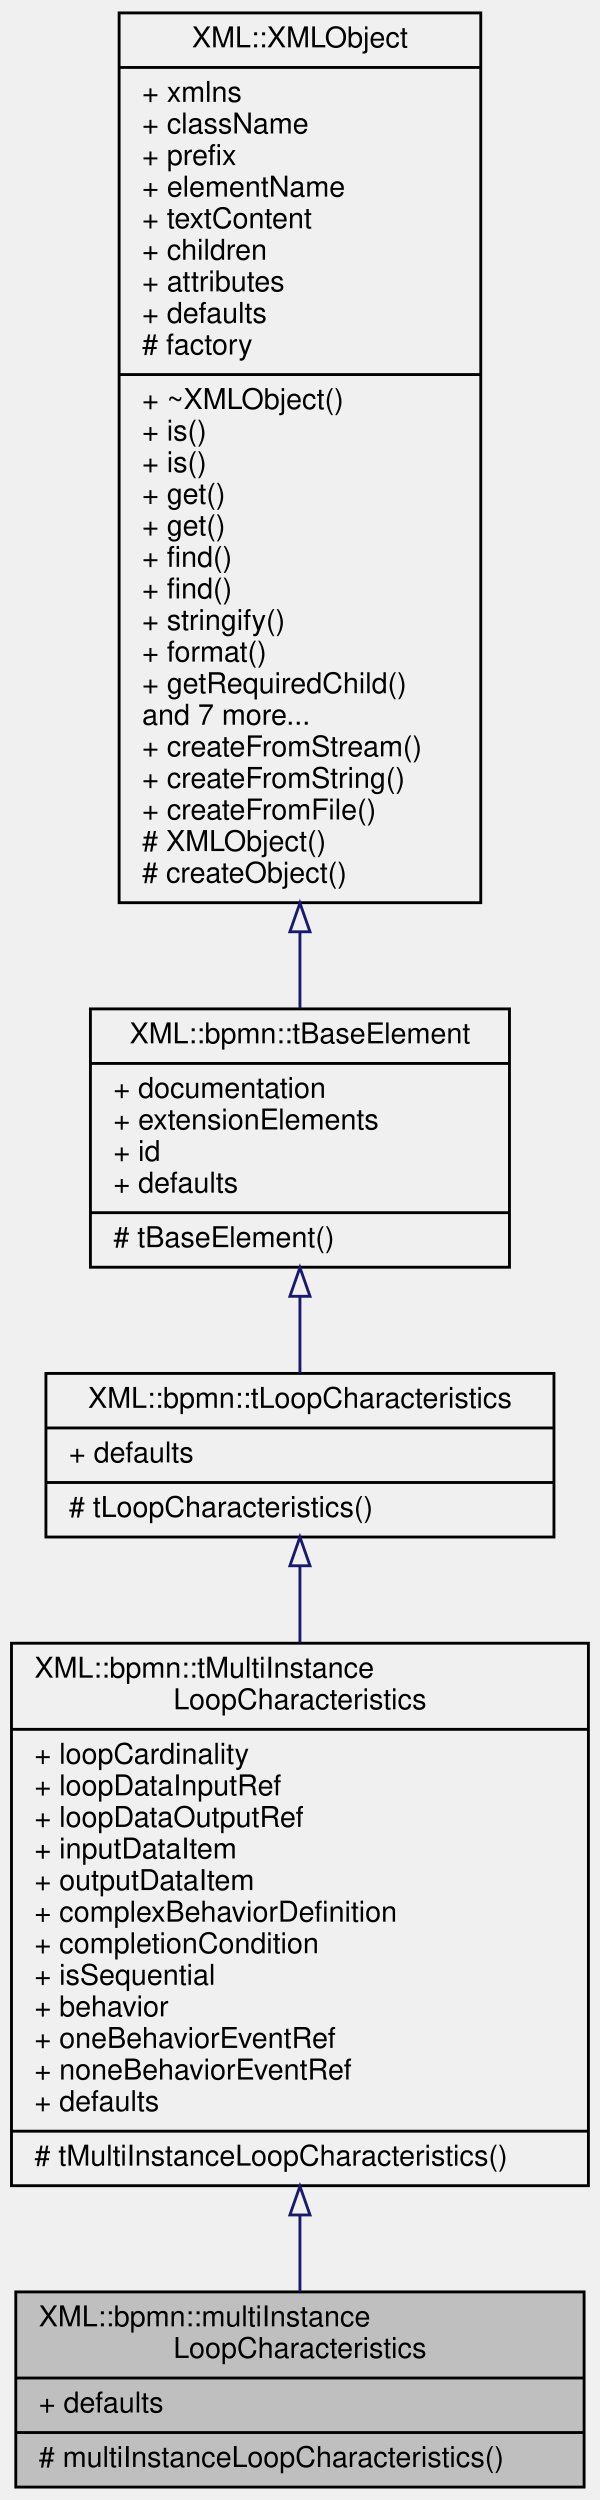
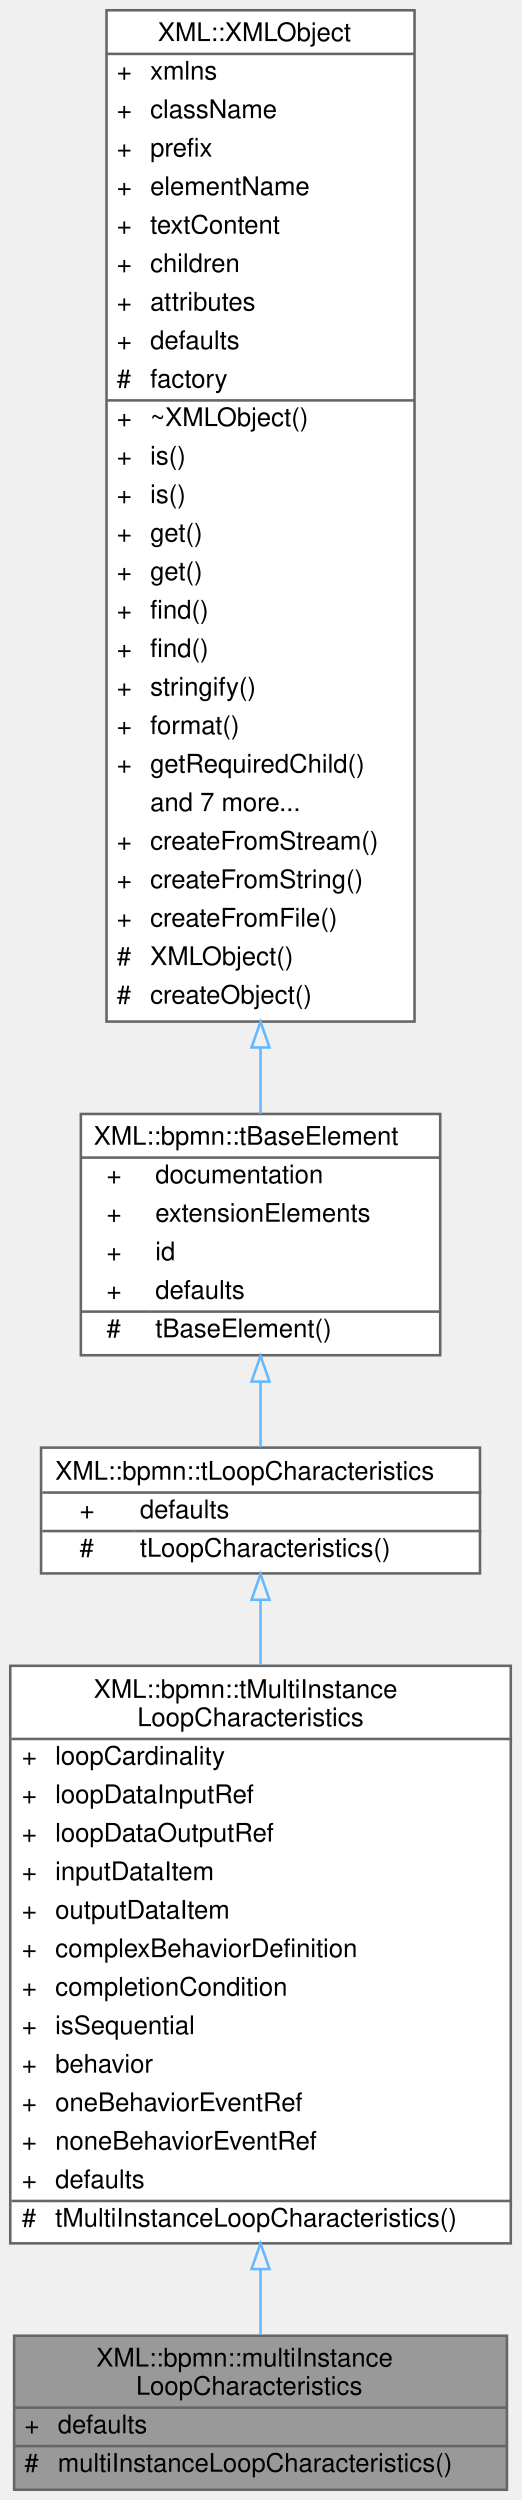
- <svg xmlns="http://www.w3.org/2000/svg" xmlns:xlink="http://www.w3.org/1999/xlink" width="209pt" height="871pt" viewBox="0.00 0.00 209.00 871.00">
-   <g id="graph0" class="graph" transform="scale(1 1) rotate(0) translate(4 867)">
-     <g id="node1" class="node">
-       <g id="a_node1">
+ <svg xmlns="http://www.w3.org/2000/svg" xmlns:xlink="http://www.w3.org/1999/xlink" width="203pt" height="974pt" viewBox="0.00 0.00 203.00 974.00">
+   <g id="graph0" class="graph" transform="scale(1 1) rotate(0) translate(4 970)">
+     <g id="Node000001" class="node">
+       <g id="a_Node000001">
        <a xlink:title=" ">
-           <polygon fill="#bfbfbf" stroke="black" points="1.5,-0.5 1.5,-68.5 199.5,-68.5 199.5,-0.5 1.5,-0.5" />
-           <text text-anchor="start" x="9.5" y="-56.5" font-family="Helvetica,sans-Serif" font-size="10.00">XML::bpmn::multiInstance</text>
-           <text text-anchor="middle" x="100.5" y="-45.5" font-family="Helvetica,sans-Serif" font-size="10.00">LoopCharacteristics</text>
-           <polyline fill="none" stroke="black" points="1.5,-38.5 199.5,-38.5 " />
-           <text text-anchor="start" x="9.5" y="-26.5" font-family="Helvetica,sans-Serif" font-size="10.00">+ defaults</text>
-           <polyline fill="none" stroke="black" points="1.5,-19.5 199.5,-19.5 " />
-           <text text-anchor="start" x="9.5" y="-7.5" font-family="Helvetica,sans-Serif" font-size="10.00"># multiInstanceLoopCharacteristics()</text>
+           <polygon fill="#999999" stroke="transparent" points="193.5,-60 1.5,-60 1.5,0 193.5,0 193.5,-60" />
+           <text text-anchor="start" x="33.5" y="-48" font-family="Helvetica,sans-Serif" font-size="10.00">XML::bpmn::multiInstance</text>
+           <text text-anchor="start" x="49" y="-37" font-family="Helvetica,sans-Serif" font-size="10.00">LoopCharacteristics</text>
+           <text text-anchor="start" x="5.5" y="-22" font-family="Helvetica,sans-Serif" font-size="10.00">+</text>
+           <text text-anchor="start" x="18.5" y="-22" font-family="Helvetica,sans-Serif" font-size="10.00">defaults</text>
+           <text text-anchor="start" x="5.5" y="-7" font-family="Helvetica,sans-Serif" font-size="10.00">#</text>
+           <text text-anchor="start" x="18.5" y="-7" font-family="Helvetica,sans-Serif" font-size="10.00">multiInstanceLoopCharacteristics()</text>
+           <polygon fill="#666666" stroke="#666666" points="1.5,-32 1.5,-32 193.5,-32 193.5,-32 1.5,-32" />
+           <polygon fill="#666666" stroke="#666666" points="1.5,-17 1.5,-17 16.5,-17 16.5,-17 1.5,-17" />
+           <polygon fill="#666666" stroke="#666666" points="16.5,-17 16.5,-17 193.5,-17 193.5,-17 16.5,-17" />
+           <polygon fill="none" stroke="#666666" points="1.5,0 1.5,-60 193.5,-60 193.5,0 1.5,0" />
        </a>
      </g>
    </g>
-     <g id="node2" class="node">
-       <g id="a_node2">
+     <g id="Node000002" class="node">
+       <g id="a_Node000002">
        <a xlink:href="classXML_1_1bpmn_1_1tMultiInstanceLoopCharacteristics.html" target="_top" xlink:title=" ">
-           <polygon fill="none" stroke="black" points="0,-105.5 0,-294.5 201,-294.5 201,-105.5 0,-105.5" />
-           <text text-anchor="start" x="8" y="-282.5" font-family="Helvetica,sans-Serif" font-size="10.00">XML::bpmn::tMultiInstance</text>
-           <text text-anchor="middle" x="100.5" y="-271.5" font-family="Helvetica,sans-Serif" font-size="10.00">LoopCharacteristics</text>
-           <polyline fill="none" stroke="black" points="0,-264.5 201,-264.5 " />
-           <text text-anchor="start" x="8" y="-252.5" font-family="Helvetica,sans-Serif" font-size="10.00">+ loopCardinality</text>
-           <text text-anchor="start" x="8" y="-241.5" font-family="Helvetica,sans-Serif" font-size="10.00">+ loopDataInputRef</text>
-           <text text-anchor="start" x="8" y="-230.5" font-family="Helvetica,sans-Serif" font-size="10.00">+ loopDataOutputRef</text>
-           <text text-anchor="start" x="8" y="-219.5" font-family="Helvetica,sans-Serif" font-size="10.00">+ inputDataItem</text>
-           <text text-anchor="start" x="8" y="-208.5" font-family="Helvetica,sans-Serif" font-size="10.00">+ outputDataItem</text>
-           <text text-anchor="start" x="8" y="-197.5" font-family="Helvetica,sans-Serif" font-size="10.00">+ complexBehaviorDefinition</text>
-           <text text-anchor="start" x="8" y="-186.5" font-family="Helvetica,sans-Serif" font-size="10.00">+ completionCondition</text>
-           <text text-anchor="start" x="8" y="-175.5" font-family="Helvetica,sans-Serif" font-size="10.00">+ isSequential</text>
-           <text text-anchor="start" x="8" y="-164.5" font-family="Helvetica,sans-Serif" font-size="10.00">+ behavior</text>
-           <text text-anchor="start" x="8" y="-153.5" font-family="Helvetica,sans-Serif" font-size="10.00">+ oneBehaviorEventRef</text>
-           <text text-anchor="start" x="8" y="-142.5" font-family="Helvetica,sans-Serif" font-size="10.00">+ noneBehaviorEventRef</text>
-           <text text-anchor="start" x="8" y="-131.5" font-family="Helvetica,sans-Serif" font-size="10.00">+ defaults</text>
-           <polyline fill="none" stroke="black" points="0,-124.5 201,-124.5 " />
-           <text text-anchor="start" x="8" y="-112.5" font-family="Helvetica,sans-Serif" font-size="10.00"># tMultiInstanceLoopCharacteristics()</text>
+           <polygon fill="white" stroke="transparent" points="195,-321 0,-321 0,-96 195,-96 195,-321" />
+           <text text-anchor="start" x="32.5" y="-308.5" font-family="Helvetica,sans-Serif" font-size="10.00">XML::bpmn::tMultiInstance</text>
+           <text text-anchor="start" x="49.5" y="-297.5" font-family="Helvetica,sans-Serif" font-size="10.00">LoopCharacteristics</text>
+           <text text-anchor="start" x="4.5" y="-282.5" font-family="Helvetica,sans-Serif" font-size="10.00">+</text>
+           <text text-anchor="start" x="17.5" y="-282.5" font-family="Helvetica,sans-Serif" font-size="10.00">loopCardinality</text>
+           <text text-anchor="start" x="4.5" y="-267.5" font-family="Helvetica,sans-Serif" font-size="10.00">+</text>
+           <text text-anchor="start" x="17.5" y="-267.5" font-family="Helvetica,sans-Serif" font-size="10.00">loopDataInputRef</text>
+           <text text-anchor="start" x="4.5" y="-252.5" font-family="Helvetica,sans-Serif" font-size="10.00">+</text>
+           <text text-anchor="start" x="17.5" y="-252.5" font-family="Helvetica,sans-Serif" font-size="10.00">loopDataOutputRef</text>
+           <text text-anchor="start" x="4.5" y="-237.5" font-family="Helvetica,sans-Serif" font-size="10.00">+</text>
+           <text text-anchor="start" x="17.5" y="-237.5" font-family="Helvetica,sans-Serif" font-size="10.00">inputDataItem</text>
+           <text text-anchor="start" x="4.5" y="-222.5" font-family="Helvetica,sans-Serif" font-size="10.00">+</text>
+           <text text-anchor="start" x="17.5" y="-222.5" font-family="Helvetica,sans-Serif" font-size="10.00">outputDataItem</text>
+           <text text-anchor="start" x="4.5" y="-207.5" font-family="Helvetica,sans-Serif" font-size="10.00">+</text>
+           <text text-anchor="start" x="17.5" y="-207.5" font-family="Helvetica,sans-Serif" font-size="10.00">complexBehaviorDefinition</text>
+           <text text-anchor="start" x="4.5" y="-192.5" font-family="Helvetica,sans-Serif" font-size="10.00">+</text>
+           <text text-anchor="start" x="17.5" y="-192.5" font-family="Helvetica,sans-Serif" font-size="10.00">completionCondition</text>
+           <text text-anchor="start" x="4.5" y="-177.5" font-family="Helvetica,sans-Serif" font-size="10.00">+</text>
+           <text text-anchor="start" x="17.5" y="-177.5" font-family="Helvetica,sans-Serif" font-size="10.00">isSequential</text>
+           <text text-anchor="start" x="4.5" y="-162.5" font-family="Helvetica,sans-Serif" font-size="10.00">+</text>
+           <text text-anchor="start" x="17.5" y="-162.5" font-family="Helvetica,sans-Serif" font-size="10.00">behavior</text>
+           <text text-anchor="start" x="4.5" y="-147.5" font-family="Helvetica,sans-Serif" font-size="10.00">+</text>
+           <text text-anchor="start" x="17.5" y="-147.5" font-family="Helvetica,sans-Serif" font-size="10.00">oneBehaviorEventRef</text>
+           <text text-anchor="start" x="4.5" y="-132.5" font-family="Helvetica,sans-Serif" font-size="10.00">+</text>
+           <text text-anchor="start" x="17.5" y="-132.5" font-family="Helvetica,sans-Serif" font-size="10.00">noneBehaviorEventRef</text>
+           <text text-anchor="start" x="4.5" y="-117.5" font-family="Helvetica,sans-Serif" font-size="10.00">+</text>
+           <text text-anchor="start" x="17.5" y="-117.5" font-family="Helvetica,sans-Serif" font-size="10.00">defaults</text>
+           <text text-anchor="start" x="4.5" y="-102.5" font-family="Helvetica,sans-Serif" font-size="10.00">#</text>
+           <text text-anchor="start" x="17.5" y="-102.5" font-family="Helvetica,sans-Serif" font-size="10.00">tMultiInstanceLoopCharacteristics()</text>
+           <polygon fill="#666666" stroke="#666666" points="0.5,-292.5 0.5,-292.5 195.5,-292.5 195.5,-292.5 0.5,-292.5" />
+           <polygon fill="#666666" stroke="#666666" points="0.5,-112.5 0.5,-112.5 15.5,-112.5 15.5,-112.5 0.5,-112.5" />
+           <polygon fill="#666666" stroke="#666666" points="15.5,-112.5 15.5,-112.5 195.5,-112.5 195.5,-112.5 15.5,-112.5" />
+           <polygon fill="none" stroke="#666666" points="0,-96 0,-321 195,-321 195,-96 0,-96" />
        </a>
      </g>
    </g>
-     <g id="edge1" class="edge">
-       <path fill="none" stroke="midnightblue" d="M100.5,-95.27C100.5,-85.75 100.5,-76.67 100.5,-68.58" />
-       <polygon fill="none" stroke="midnightblue" points="97,-95.31 100.5,-105.31 104,-95.31 97,-95.31" />
-     </g>
-     <g id="node3" class="node">
-       <g id="a_node3">
-         <a xlink:href="classXML_1_1bpmn_1_1tLoopCharacteristics.html" target="_top" xlink:title=" ">
-           <polygon fill="none" stroke="black" points="12,-331.5 12,-388.5 189,-388.5 189,-331.5 12,-331.5" />
-           <text text-anchor="middle" x="100.5" y="-376.5" font-family="Helvetica,sans-Serif" font-size="10.00">XML::bpmn::tLoopCharacteristics</text>
-           <polyline fill="none" stroke="black" points="12,-369.5 189,-369.5 " />
-           <text text-anchor="start" x="20" y="-357.5" font-family="Helvetica,sans-Serif" font-size="10.00">+ defaults</text>
-           <polyline fill="none" stroke="black" points="12,-350.5 189,-350.5 " />
-           <text text-anchor="start" x="20" y="-338.5" font-family="Helvetica,sans-Serif" font-size="10.00"># tLoopCharacteristics()</text>
+     <g id="edge1_Node000001_Node000002" class="edge">
+       <g id="a_edge1_Node000001_Node000002">
+         <a xlink:title=" ">
+           <path fill="none" stroke="#63b8ff" d="M97.5,-85.76C97.5,-76.53 97.5,-67.88 97.5,-60.3" />
+           <polygon fill="none" stroke="#63b8ff" points="94,-85.97 97.5,-95.97 101,-85.97 94,-85.97" />
        </a>
      </g>
    </g>
-     <g id="edge2" class="edge">
-       <path fill="none" stroke="midnightblue" d="M100.5,-321.22C100.5,-313.01 100.5,-303.99 100.5,-294.68" />
-       <polygon fill="none" stroke="midnightblue" points="97,-321.48 100.5,-331.48 104,-321.48 97,-321.48" />
-     </g>
-     <g id="node4" class="node">
-       <g id="a_node4">
-         <a xlink:href="classXML_1_1bpmn_1_1tBaseElement.html" target="_top" xlink:title=" ">
-           <polygon fill="none" stroke="black" points="27.5,-425.5 27.5,-515.5 173.5,-515.5 173.5,-425.5 27.5,-425.5" />
-           <text text-anchor="middle" x="100.5" y="-503.5" font-family="Helvetica,sans-Serif" font-size="10.00">XML::bpmn::tBaseElement</text>
-           <polyline fill="none" stroke="black" points="27.5,-496.5 173.5,-496.5 " />
-           <text text-anchor="start" x="35.5" y="-484.5" font-family="Helvetica,sans-Serif" font-size="10.00">+ documentation</text>
-           <text text-anchor="start" x="35.5" y="-473.5" font-family="Helvetica,sans-Serif" font-size="10.00">+ extensionElements</text>
-           <text text-anchor="start" x="35.5" y="-462.5" font-family="Helvetica,sans-Serif" font-size="10.00">+ id</text>
-           <text text-anchor="start" x="35.5" y="-451.5" font-family="Helvetica,sans-Serif" font-size="10.00">+ defaults</text>
-           <polyline fill="none" stroke="black" points="27.5,-444.5 173.5,-444.5 " />
-           <text text-anchor="start" x="35.5" y="-432.5" font-family="Helvetica,sans-Serif" font-size="10.00"># tBaseElement()</text>
+     <g id="Node000003" class="node">
+       <g id="a_Node000003">
+         <a xlink:href="classXML_1_1bpmn_1_1tLoopCharacteristics.html" target="_top" xlink:title=" ">
+           <polygon fill="white" stroke="transparent" points="183,-406 12,-406 12,-357 183,-357 183,-406" />
+           <text text-anchor="start" x="17.5" y="-393.5" font-family="Helvetica,sans-Serif" font-size="10.00">XML::bpmn::tLoopCharacteristics</text>
+           <text text-anchor="start" x="27" y="-378.5" font-family="Helvetica,sans-Serif" font-size="10.00">+</text>
+           <text text-anchor="start" x="50.5" y="-378.5" font-family="Helvetica,sans-Serif" font-size="10.00">defaults</text>
+           <text text-anchor="start" x="27" y="-363.5" font-family="Helvetica,sans-Serif" font-size="10.00">#</text>
+           <text text-anchor="start" x="50.5" y="-363.5" font-family="Helvetica,sans-Serif" font-size="10.00">tLoopCharacteristics()</text>
+           <polygon fill="#666666" stroke="#666666" points="12.5,-388.5 12.5,-388.5 183.5,-388.5 183.5,-388.5 12.5,-388.5" />
+           <polygon fill="#666666" stroke="#666666" points="12.5,-373.5 12.5,-373.5 48.5,-373.5 48.5,-373.5 12.5,-373.5" />
+           <polygon fill="#666666" stroke="#666666" points="48.5,-373.5 48.5,-373.5 183.5,-373.5 183.5,-373.5 48.5,-373.5" />
+           <polygon fill="none" stroke="#666666" points="12,-357 12,-406 183,-406 183,-357 12,-357" />
        </a>
      </g>
    </g>
-     <g id="edge3" class="edge">
-       <path fill="none" stroke="midnightblue" d="M100.5,-415.35C100.5,-406.07 100.5,-396.79 100.5,-388.59" />
-       <polygon fill="none" stroke="midnightblue" points="97,-415.37 100.5,-425.37 104,-415.37 97,-415.37" />
-     </g>
-     <g id="node5" class="node">
-       <g id="a_node5">
-         <a xlink:href="classXML_1_1XMLObject.html" target="_top" xlink:title="A class representing a node in an XML-tree.">
-           <polygon fill="none" stroke="black" points="37.5,-552.5 37.5,-862.5 163.5,-862.5 163.5,-552.5 37.5,-552.5" />
-           <text text-anchor="middle" x="100.5" y="-850.5" font-family="Helvetica,sans-Serif" font-size="10.00">XML::XMLObject</text>
-           <polyline fill="none" stroke="black" points="37.5,-843.5 163.5,-843.5 " />
-           <text text-anchor="start" x="45.5" y="-831.5" font-family="Helvetica,sans-Serif" font-size="10.00">+ xmlns</text>
-           <text text-anchor="start" x="45.5" y="-820.5" font-family="Helvetica,sans-Serif" font-size="10.00">+ className</text>
-           <text text-anchor="start" x="45.5" y="-809.5" font-family="Helvetica,sans-Serif" font-size="10.00">+ prefix</text>
-           <text text-anchor="start" x="45.5" y="-798.5" font-family="Helvetica,sans-Serif" font-size="10.00">+ elementName</text>
-           <text text-anchor="start" x="45.5" y="-787.5" font-family="Helvetica,sans-Serif" font-size="10.00">+ textContent</text>
-           <text text-anchor="start" x="45.5" y="-776.5" font-family="Helvetica,sans-Serif" font-size="10.00">+ children</text>
-           <text text-anchor="start" x="45.5" y="-765.5" font-family="Helvetica,sans-Serif" font-size="10.00">+ attributes</text>
-           <text text-anchor="start" x="45.5" y="-754.5" font-family="Helvetica,sans-Serif" font-size="10.00">+ defaults</text>
-           <text text-anchor="start" x="45.5" y="-743.5" font-family="Helvetica,sans-Serif" font-size="10.00"># factory</text>
-           <polyline fill="none" stroke="black" points="37.5,-736.5 163.5,-736.5 " />
-           <text text-anchor="start" x="45.5" y="-724.5" font-family="Helvetica,sans-Serif" font-size="10.00">+ ~XMLObject()</text>
-           <text text-anchor="start" x="45.5" y="-713.5" font-family="Helvetica,sans-Serif" font-size="10.00">+ is()</text>
-           <text text-anchor="start" x="45.5" y="-702.5" font-family="Helvetica,sans-Serif" font-size="10.00">+ is()</text>
-           <text text-anchor="start" x="45.5" y="-691.5" font-family="Helvetica,sans-Serif" font-size="10.00">+ get()</text>
-           <text text-anchor="start" x="45.5" y="-680.5" font-family="Helvetica,sans-Serif" font-size="10.00">+ get()</text>
-           <text text-anchor="start" x="45.5" y="-669.5" font-family="Helvetica,sans-Serif" font-size="10.00">+ find()</text>
-           <text text-anchor="start" x="45.5" y="-658.5" font-family="Helvetica,sans-Serif" font-size="10.00">+ find()</text>
-           <text text-anchor="start" x="45.5" y="-647.5" font-family="Helvetica,sans-Serif" font-size="10.00">+ stringify()</text>
-           <text text-anchor="start" x="45.5" y="-636.5" font-family="Helvetica,sans-Serif" font-size="10.00">+ format()</text>
-           <text text-anchor="start" x="45.5" y="-625.5" font-family="Helvetica,sans-Serif" font-size="10.00">+ getRequiredChild()</text>
-           <text text-anchor="start" x="45.5" y="-614.5" font-family="Helvetica,sans-Serif" font-size="10.00">and 7 more...</text>
-           <text text-anchor="start" x="45.5" y="-603.5" font-family="Helvetica,sans-Serif" font-size="10.00">+ createFromStream()</text>
-           <text text-anchor="start" x="45.5" y="-592.5" font-family="Helvetica,sans-Serif" font-size="10.00">+ createFromString()</text>
-           <text text-anchor="start" x="45.5" y="-581.5" font-family="Helvetica,sans-Serif" font-size="10.00">+ createFromFile()</text>
-           <text text-anchor="start" x="45.5" y="-570.5" font-family="Helvetica,sans-Serif" font-size="10.00"># XMLObject()</text>
-           <text text-anchor="start" x="45.5" y="-559.5" font-family="Helvetica,sans-Serif" font-size="10.00"># createObject()</text>
+     <g id="edge2_Node000002_Node000003" class="edge">
+       <g id="a_edge2_Node000002_Node000003">
+         <a xlink:title=" ">
+           <path fill="none" stroke="#63b8ff" d="M97.5,-346.52C97.5,-338.85 97.5,-330.3 97.5,-321.32" />
+           <polygon fill="none" stroke="#63b8ff" points="94,-346.72 97.5,-356.72 101,-346.72 94,-346.72" />
        </a>
      </g>
    </g>
-     <g id="edge4" class="edge">
-       <path fill="none" stroke="midnightblue" d="M100.5,-542.35C100.5,-532.89 100.5,-523.91 100.5,-515.72" />
-       <polygon fill="none" stroke="midnightblue" points="97,-542.37 100.5,-552.37 104,-542.37 97,-542.37" />
+     <g id="Node000004" class="node">
+       <g id="a_Node000004">
+         <a xlink:href="classXML_1_1bpmn_1_1tBaseElement.html" target="_top" xlink:title=" ">
+           <polygon fill="white" stroke="transparent" points="167.5,-536 27.5,-536 27.5,-442 167.5,-442 167.5,-536" />
+           <text text-anchor="start" x="32.5" y="-524" font-family="Helvetica,sans-Serif" font-size="10.00">XML::bpmn::tBaseElement</text>
+           <text text-anchor="start" x="37.5" y="-509" font-family="Helvetica,sans-Serif" font-size="10.00">+</text>
+           <text text-anchor="start" x="56.5" y="-509" font-family="Helvetica,sans-Serif" font-size="10.00">documentation</text>
+           <text text-anchor="start" x="37.5" y="-494" font-family="Helvetica,sans-Serif" font-size="10.00">+</text>
+           <text text-anchor="start" x="56.5" y="-494" font-family="Helvetica,sans-Serif" font-size="10.00">extensionElements</text>
+           <text text-anchor="start" x="37.5" y="-479" font-family="Helvetica,sans-Serif" font-size="10.00">+</text>
+           <text text-anchor="start" x="56.5" y="-479" font-family="Helvetica,sans-Serif" font-size="10.00">id</text>
+           <text text-anchor="start" x="37.5" y="-464" font-family="Helvetica,sans-Serif" font-size="10.00">+</text>
+           <text text-anchor="start" x="56.5" y="-464" font-family="Helvetica,sans-Serif" font-size="10.00">defaults</text>
+           <text text-anchor="start" x="37.5" y="-449" font-family="Helvetica,sans-Serif" font-size="10.00">#</text>
+           <text text-anchor="start" x="56.5" y="-449" font-family="Helvetica,sans-Serif" font-size="10.00">tBaseElement()</text>
+           <polygon fill="#666666" stroke="#666666" points="27.5,-519 27.5,-519 167.5,-519 167.5,-519 27.5,-519" />
+           <polygon fill="#666666" stroke="#666666" points="27.5,-459 27.5,-459 54.5,-459 54.5,-459 27.5,-459" />
+           <polygon fill="#666666" stroke="#666666" points="54.5,-459 54.5,-459 167.5,-459 167.5,-459 54.5,-459" />
+           <polygon fill="none" stroke="#666666" points="27.5,-442 27.5,-536 167.5,-536 167.5,-442 27.5,-442" />
+         </a>
+       </g>
+     </g>
+     <g id="edge3_Node000003_Node000004" class="edge">
+       <g id="a_edge3_Node000003_Node000004">
+         <a xlink:title=" ">
+           <path fill="none" stroke="#63b8ff" d="M97.5,-431.59C97.5,-422.62 97.5,-413.79 97.5,-406.15" />
+           <polygon fill="none" stroke="#63b8ff" points="94,-431.73 97.5,-441.73 101,-431.73 94,-431.73" />
+         </a>
+       </g>
+     </g>
+     <g id="Node000005" class="node">
+       <g id="a_Node000005">
+         <a xlink:href="classXML_1_1XMLObject.html" target="_top" xlink:title="A class representing a node in an XML-tree.">
+           <polygon fill="white" stroke="transparent" points="157.5,-966 37.5,-966 37.5,-572 157.5,-572 157.5,-966" />
+           <text text-anchor="start" x="57.5" y="-954" font-family="Helvetica,sans-Serif" font-size="10.00">XML::XMLObject</text>
+           <text text-anchor="start" x="41.5" y="-939" font-family="Helvetica,sans-Serif" font-size="10.00">+</text>
+           <text text-anchor="start" x="54.5" y="-939" font-family="Helvetica,sans-Serif" font-size="10.00">xmlns</text>
+           <text text-anchor="start" x="41.5" y="-924" font-family="Helvetica,sans-Serif" font-size="10.00">+</text>
+           <text text-anchor="start" x="54.5" y="-924" font-family="Helvetica,sans-Serif" font-size="10.00">className</text>
+           <text text-anchor="start" x="41.5" y="-909" font-family="Helvetica,sans-Serif" font-size="10.00">+</text>
+           <text text-anchor="start" x="54.5" y="-909" font-family="Helvetica,sans-Serif" font-size="10.00">prefix</text>
+           <text text-anchor="start" x="41.5" y="-894" font-family="Helvetica,sans-Serif" font-size="10.00">+</text>
+           <text text-anchor="start" x="54.5" y="-894" font-family="Helvetica,sans-Serif" font-size="10.00">elementName</text>
+           <text text-anchor="start" x="41.5" y="-879" font-family="Helvetica,sans-Serif" font-size="10.00">+</text>
+           <text text-anchor="start" x="54.5" y="-879" font-family="Helvetica,sans-Serif" font-size="10.00">textContent</text>
+           <text text-anchor="start" x="41.5" y="-864" font-family="Helvetica,sans-Serif" font-size="10.00">+</text>
+           <text text-anchor="start" x="54.5" y="-864" font-family="Helvetica,sans-Serif" font-size="10.00">children</text>
+           <text text-anchor="start" x="41.5" y="-849" font-family="Helvetica,sans-Serif" font-size="10.00">+</text>
+           <text text-anchor="start" x="54.5" y="-849" font-family="Helvetica,sans-Serif" font-size="10.00">attributes</text>
+           <text text-anchor="start" x="41.5" y="-834" font-family="Helvetica,sans-Serif" font-size="10.00">+</text>
+           <text text-anchor="start" x="54.5" y="-834" font-family="Helvetica,sans-Serif" font-size="10.00">defaults</text>
+           <text text-anchor="start" x="41.5" y="-819" font-family="Helvetica,sans-Serif" font-size="10.00">#</text>
+           <text text-anchor="start" x="54.5" y="-819" font-family="Helvetica,sans-Serif" font-size="10.00">factory</text>
+           <text text-anchor="start" x="41.5" y="-804" font-family="Helvetica,sans-Serif" font-size="10.00">+</text>
+           <text text-anchor="start" x="54.5" y="-804" font-family="Helvetica,sans-Serif" font-size="10.00">~XMLObject()</text>
+           <text text-anchor="start" x="41.5" y="-789" font-family="Helvetica,sans-Serif" font-size="10.00">+</text>
+           <text text-anchor="start" x="54.5" y="-789" font-family="Helvetica,sans-Serif" font-size="10.00">is()</text>
+           <text text-anchor="start" x="41.5" y="-774" font-family="Helvetica,sans-Serif" font-size="10.00">+</text>
+           <text text-anchor="start" x="54.5" y="-774" font-family="Helvetica,sans-Serif" font-size="10.00">is()</text>
+           <text text-anchor="start" x="41.5" y="-759" font-family="Helvetica,sans-Serif" font-size="10.00">+</text>
+           <text text-anchor="start" x="54.5" y="-759" font-family="Helvetica,sans-Serif" font-size="10.00">get()</text>
+           <text text-anchor="start" x="41.5" y="-744" font-family="Helvetica,sans-Serif" font-size="10.00">+</text>
+           <text text-anchor="start" x="54.5" y="-744" font-family="Helvetica,sans-Serif" font-size="10.00">get()</text>
+           <text text-anchor="start" x="41.5" y="-729" font-family="Helvetica,sans-Serif" font-size="10.00">+</text>
+           <text text-anchor="start" x="54.5" y="-729" font-family="Helvetica,sans-Serif" font-size="10.00">find()</text>
+           <text text-anchor="start" x="41.5" y="-714" font-family="Helvetica,sans-Serif" font-size="10.00">+</text>
+           <text text-anchor="start" x="54.5" y="-714" font-family="Helvetica,sans-Serif" font-size="10.00">find()</text>
+           <text text-anchor="start" x="41.5" y="-699" font-family="Helvetica,sans-Serif" font-size="10.00">+</text>
+           <text text-anchor="start" x="54.5" y="-699" font-family="Helvetica,sans-Serif" font-size="10.00">stringify()</text>
+           <text text-anchor="start" x="41.5" y="-684" font-family="Helvetica,sans-Serif" font-size="10.00">+</text>
+           <text text-anchor="start" x="54.5" y="-684" font-family="Helvetica,sans-Serif" font-size="10.00">format()</text>
+           <text text-anchor="start" x="41.5" y="-669" font-family="Helvetica,sans-Serif" font-size="10.00">+</text>
+           <text text-anchor="start" x="54.5" y="-669" font-family="Helvetica,sans-Serif" font-size="10.00">getRequiredChild()</text>
+           <text text-anchor="start" x="54.5" y="-654" font-family="Helvetica,sans-Serif" font-size="10.00">and 7 more...</text>
+           <text text-anchor="start" x="41.5" y="-639" font-family="Helvetica,sans-Serif" font-size="10.00">+</text>
+           <text text-anchor="start" x="54.5" y="-639" font-family="Helvetica,sans-Serif" font-size="10.00">createFromStream()</text>
+           <text text-anchor="start" x="41.5" y="-624" font-family="Helvetica,sans-Serif" font-size="10.00">+</text>
+           <text text-anchor="start" x="54.5" y="-624" font-family="Helvetica,sans-Serif" font-size="10.00">createFromString()</text>
+           <text text-anchor="start" x="41.5" y="-609" font-family="Helvetica,sans-Serif" font-size="10.00">+</text>
+           <text text-anchor="start" x="54.5" y="-609" font-family="Helvetica,sans-Serif" font-size="10.00">createFromFile()</text>
+           <text text-anchor="start" x="41.5" y="-594" font-family="Helvetica,sans-Serif" font-size="10.00">#</text>
+           <text text-anchor="start" x="54.5" y="-594" font-family="Helvetica,sans-Serif" font-size="10.00">XMLObject()</text>
+           <text text-anchor="start" x="41.5" y="-579" font-family="Helvetica,sans-Serif" font-size="10.00">#</text>
+           <text text-anchor="start" x="54.5" y="-579" font-family="Helvetica,sans-Serif" font-size="10.00">createObject()</text>
+           <polygon fill="#666666" stroke="#666666" points="37.5,-949 37.5,-949 157.5,-949 157.5,-949 37.5,-949" />
+           <polygon fill="#666666" stroke="#666666" points="37.5,-814 37.5,-814 52.5,-814 52.5,-814 37.5,-814" />
+           <polygon fill="#666666" stroke="#666666" points="52.5,-814 52.5,-814 157.5,-814 157.5,-814 52.5,-814" />
+           <polygon fill="none" stroke="#666666" points="37.5,-572 37.5,-966 157.5,-966 157.5,-572 37.5,-572" />
+         </a>
+       </g>
+     </g>
+     <g id="edge4_Node000004_Node000005" class="edge">
+       <g id="a_edge4_Node000004_Node000005">
+         <a xlink:title=" ">
+           <path fill="none" stroke="#63b8ff" d="M97.5,-561.78C97.5,-552.62 97.5,-543.97 97.5,-536.06" />
+           <polygon fill="none" stroke="#63b8ff" points="94,-561.91 97.5,-571.91 101,-561.91 94,-561.91" />
+         </a>
+       </g>
    </g>
  </g>
</svg>
